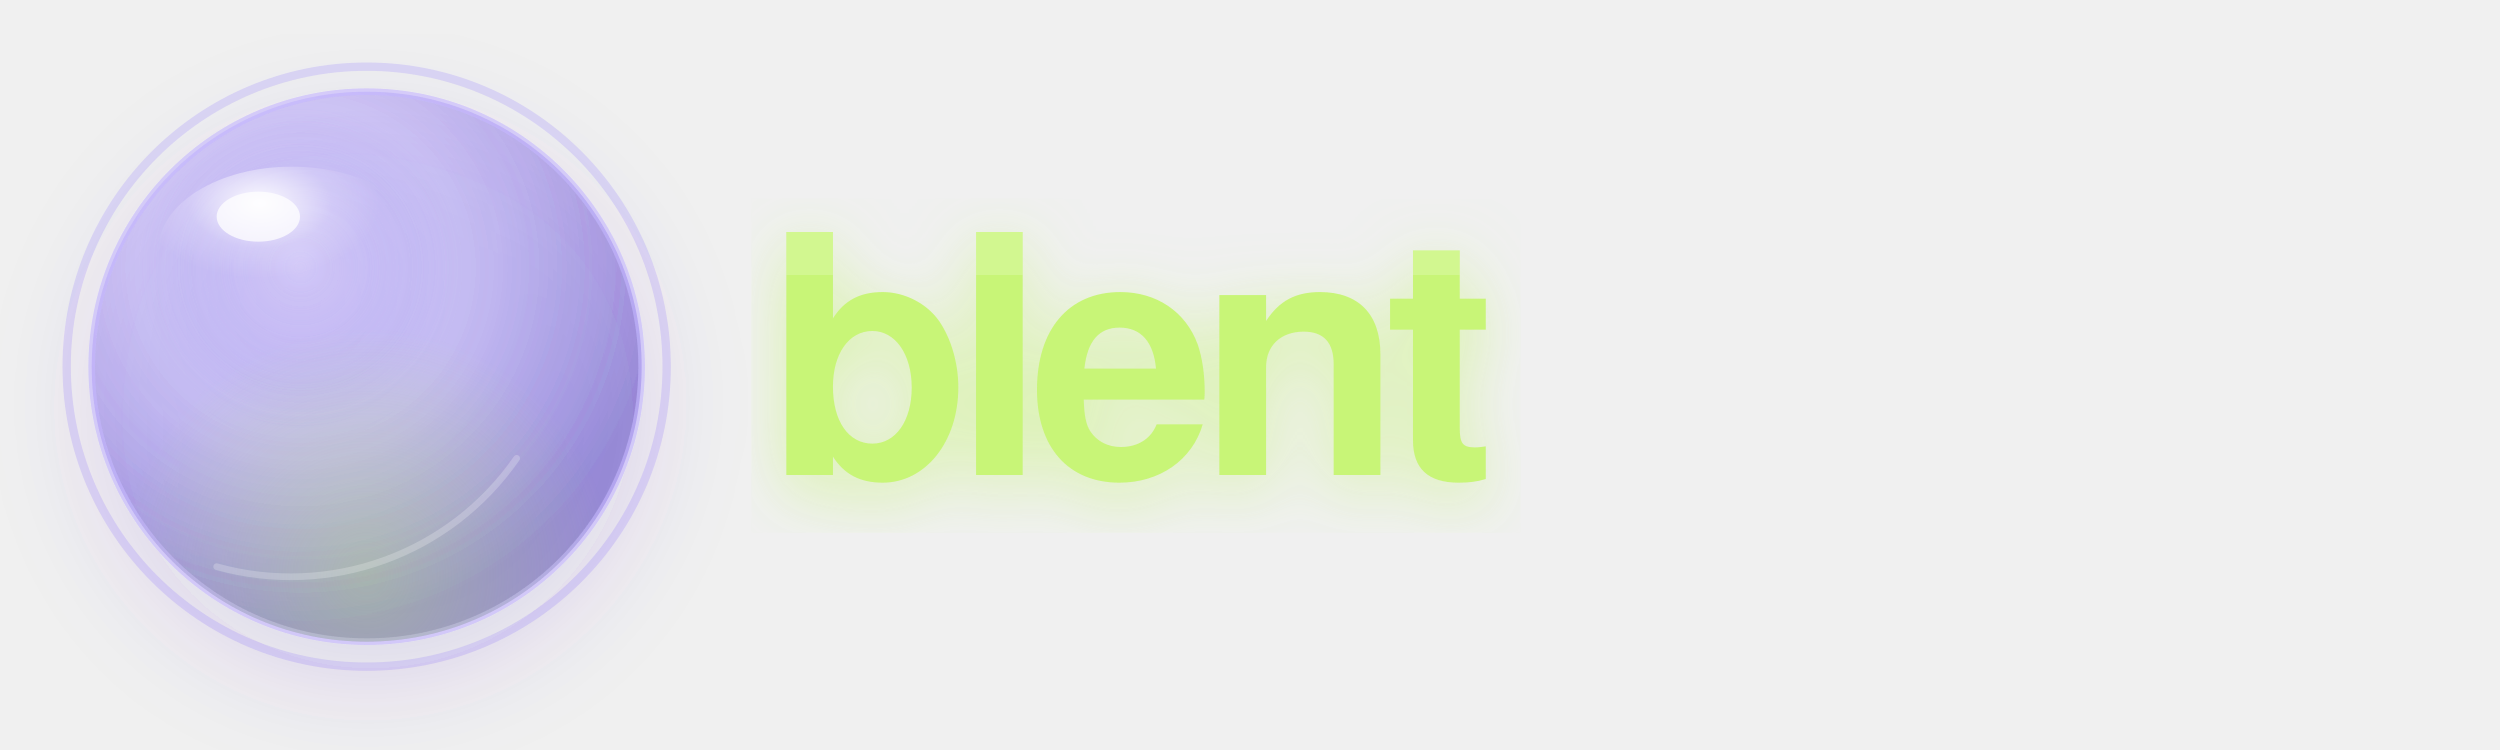
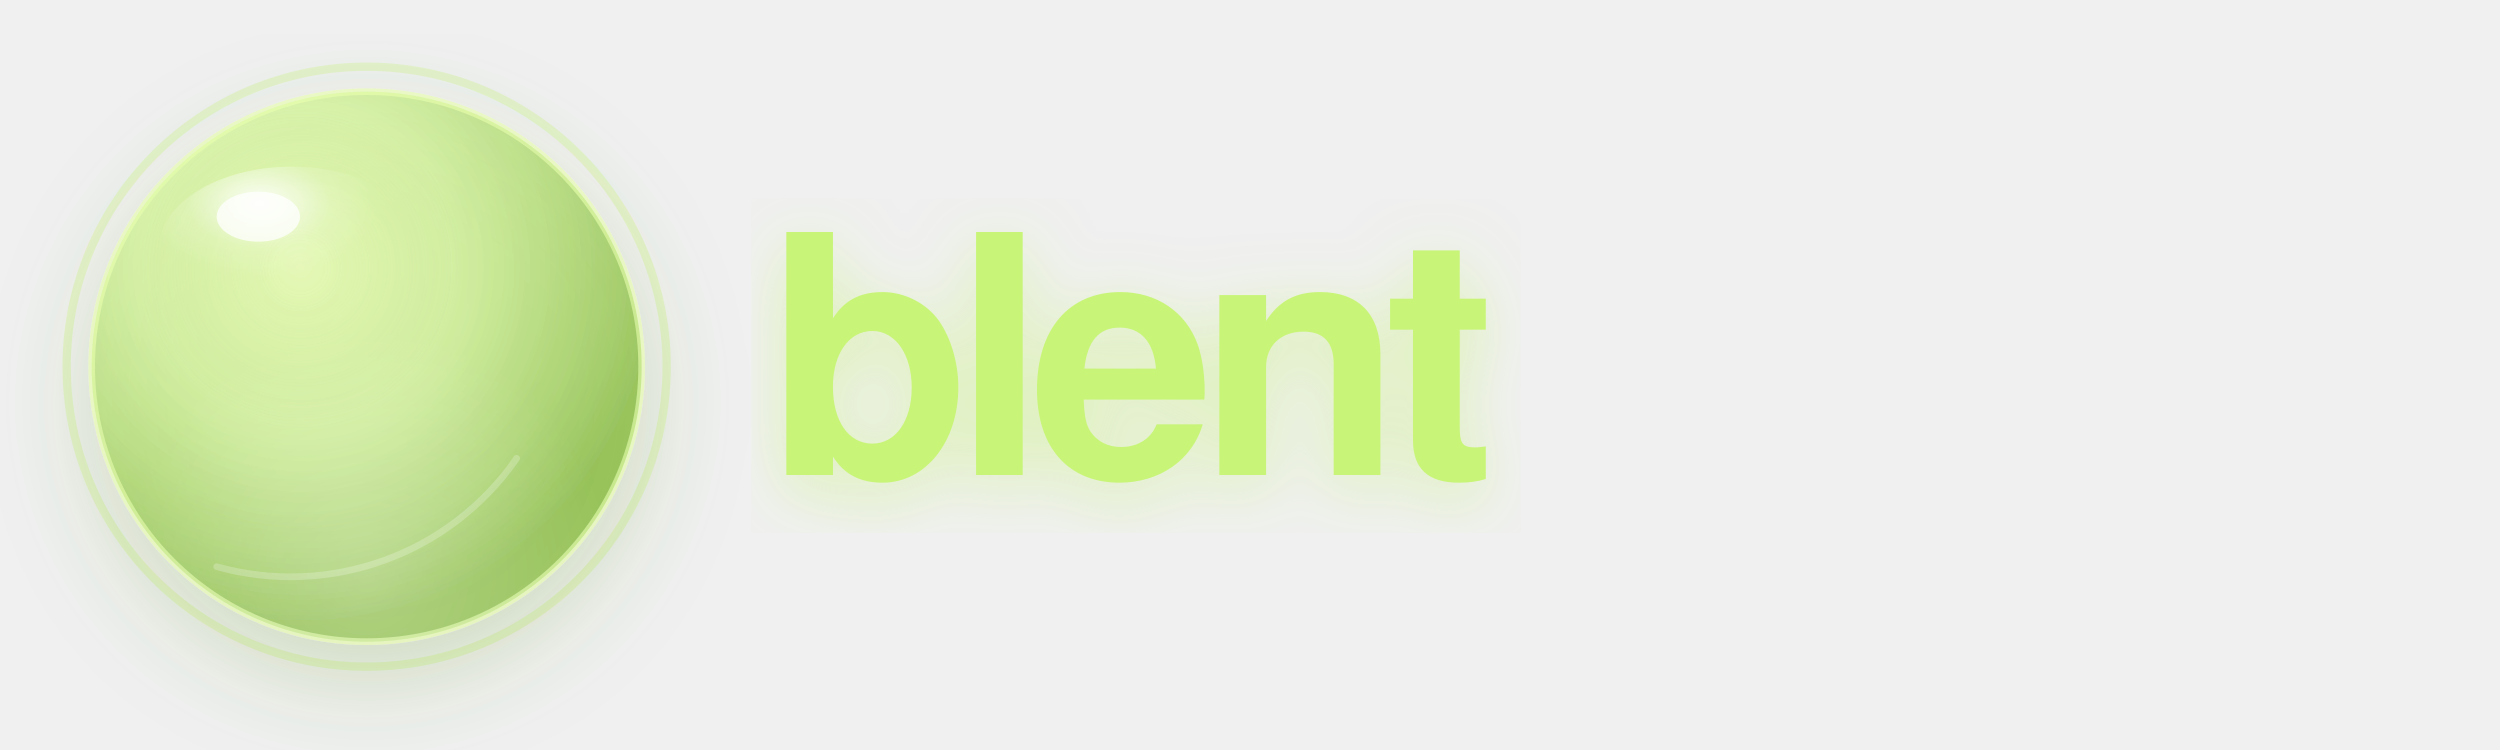
<svg xmlns="http://www.w3.org/2000/svg" viewBox="0 0 300 90" width="300" height="90">
  <defs>
    <radialGradient id="lg-body" cx="38%" cy="32%" r="65%">
-       <stop offset="0%" stop-color="#C4B5FF" stop-opacity="0.55" />
-       <stop offset="45%" stop-color="#7B5EFF" stop-opacity="0.28" />
-       <stop offset="100%" stop-color="#3A1FBB" stop-opacity="0.45" />
+       <stop offset="0%" stop-color="#E8FFAD" stop-opacity="0.75" />
+       <stop offset="45%" stop-color="#C8F577" stop-opacity="0.55" />
+       <stop offset="100%" stop-color="#7AB52A" stop-opacity="0.7" />
    </radialGradient>
    <radialGradient id="lg-spec" cx="38%" cy="22%" r="45%">
-       <stop offset="0%" stop-color="#ffffff" stop-opacity="0.92" />
-       <stop offset="60%" stop-color="#ffffff" stop-opacity="0.18" />
+       <stop offset="0%" stop-color="#ffffff" stop-opacity="0.9" />
+       <stop offset="60%" stop-color="#ffffff" stop-opacity="0.15" />
      <stop offset="100%" stop-color="#ffffff" stop-opacity="0" />
    </radialGradient>
    <radialGradient id="lg-refl" cx="50%" cy="88%" r="45%">
-       <stop offset="0%" stop-color="#B8F05A" stop-opacity="0.35" />
-       <stop offset="100%" stop-color="#B8F05A" stop-opacity="0" />
+       <stop offset="0%" stop-color="#ffffff" stop-opacity="0.25" />
+       <stop offset="100%" stop-color="#ffffff" stop-opacity="0" />
    </radialGradient>
-     <clipPath id="lg-text-clip">
-       <text x="92" y="57" font-family="'Helvetica Neue', Helvetica, Arial, sans-serif" font-weight="800" font-size="40" letter-spacing="-2">blent</text>
-     </clipPath>
    <filter id="lg-shadow" x="-30%" y="-30%" width="160%" height="160%">
-       <feDropShadow dx="0" dy="4" stdDeviation="6" flood-color="#5533CC" flood-opacity="0.28" />
+       <feDropShadow dx="0" dy="4" stdDeviation="6" flood-color="#4A8A00" flood-opacity="0.3" />
    </filter>
    <filter id="lg-text-glow" x="-5%" y="-20%" width="110%" height="140%">
-       <feDropShadow dx="0" dy="2" stdDeviation="4" flood-color="#C8F577" flood-opacity="0.6" />
+       <feDropShadow dx="0" dy="2" stdDeviation="4" flood-color="#C8F577" flood-opacity="0.5" />
    </filter>
  </defs>
-   <circle cx="44" cy="44" r="36" fill="none" stroke="#7B5EFF" stroke-width="1" opacity="0.18" />
-   <circle cx="44" cy="44" r="33" fill="url(#lg-body)" stroke="#C4B5FF" stroke-width="0.8" stroke-opacity="0.6" filter="url(#lg-shadow)" />
+   <circle cx="44" cy="44" r="36" fill="none" stroke="#C8F577" stroke-width="1" opacity="0.3" />
+   <circle cx="44" cy="44" r="33" fill="url(#lg-body)" stroke="#E8FFAD" stroke-width="0.8" stroke-opacity="0.6" filter="url(#lg-shadow)" />
  <circle cx="44" cy="44" r="33" fill="url(#lg-refl)" />
  <ellipse cx="35" cy="30" rx="16" ry="10" fill="url(#lg-spec)" />
  <ellipse cx="31" cy="26" rx="5" ry="3" fill="white" opacity="0.75" />
  <path d="M 62 55 A 33 33 0 0 1 26 68" fill="none" stroke="white" stroke-width="0.8" stroke-opacity="0.22" stroke-linecap="round" />
  <text x="92" y="57" font-family="'Helvetica Neue', Helvetica, Arial, sans-serif" font-weight="800" font-size="40" letter-spacing="-2" fill="#C8F577" filter="url(#lg-text-glow)">blent</text>
-   <rect x="92" y="17" width="210" height="16" fill="white" opacity="0.18" clip-path="url(#lg-text-clip)" />
</svg>
